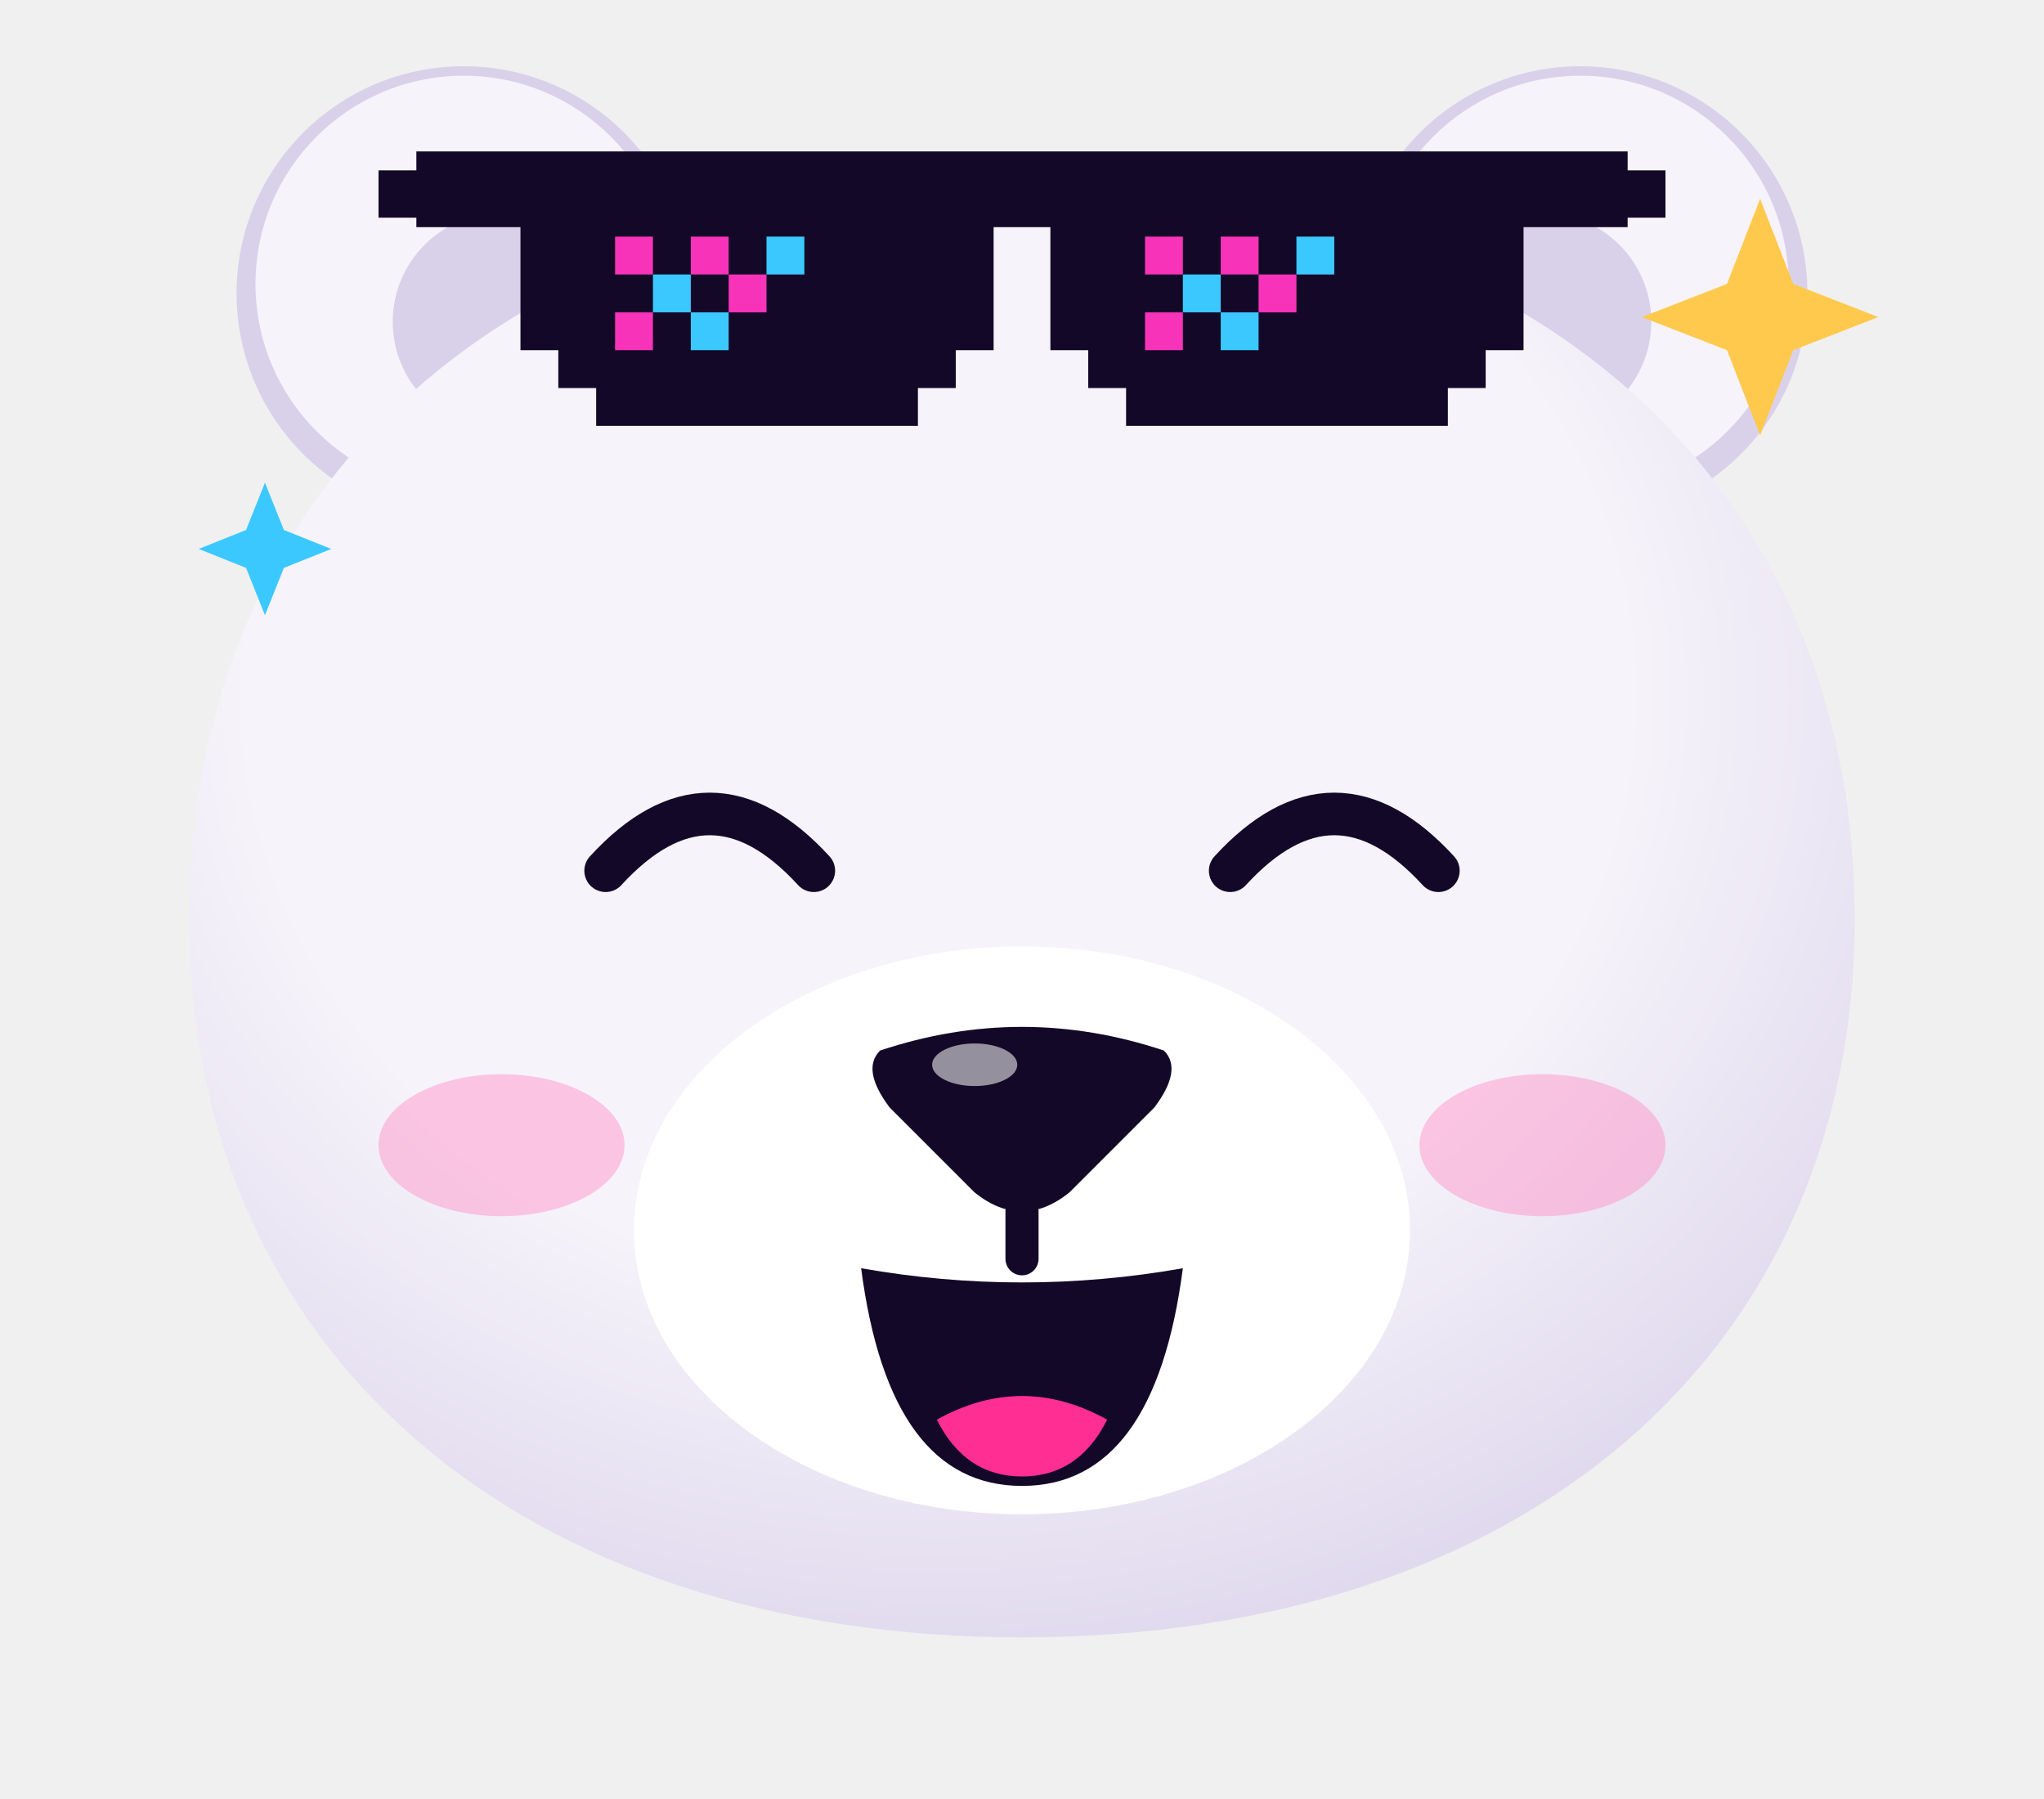
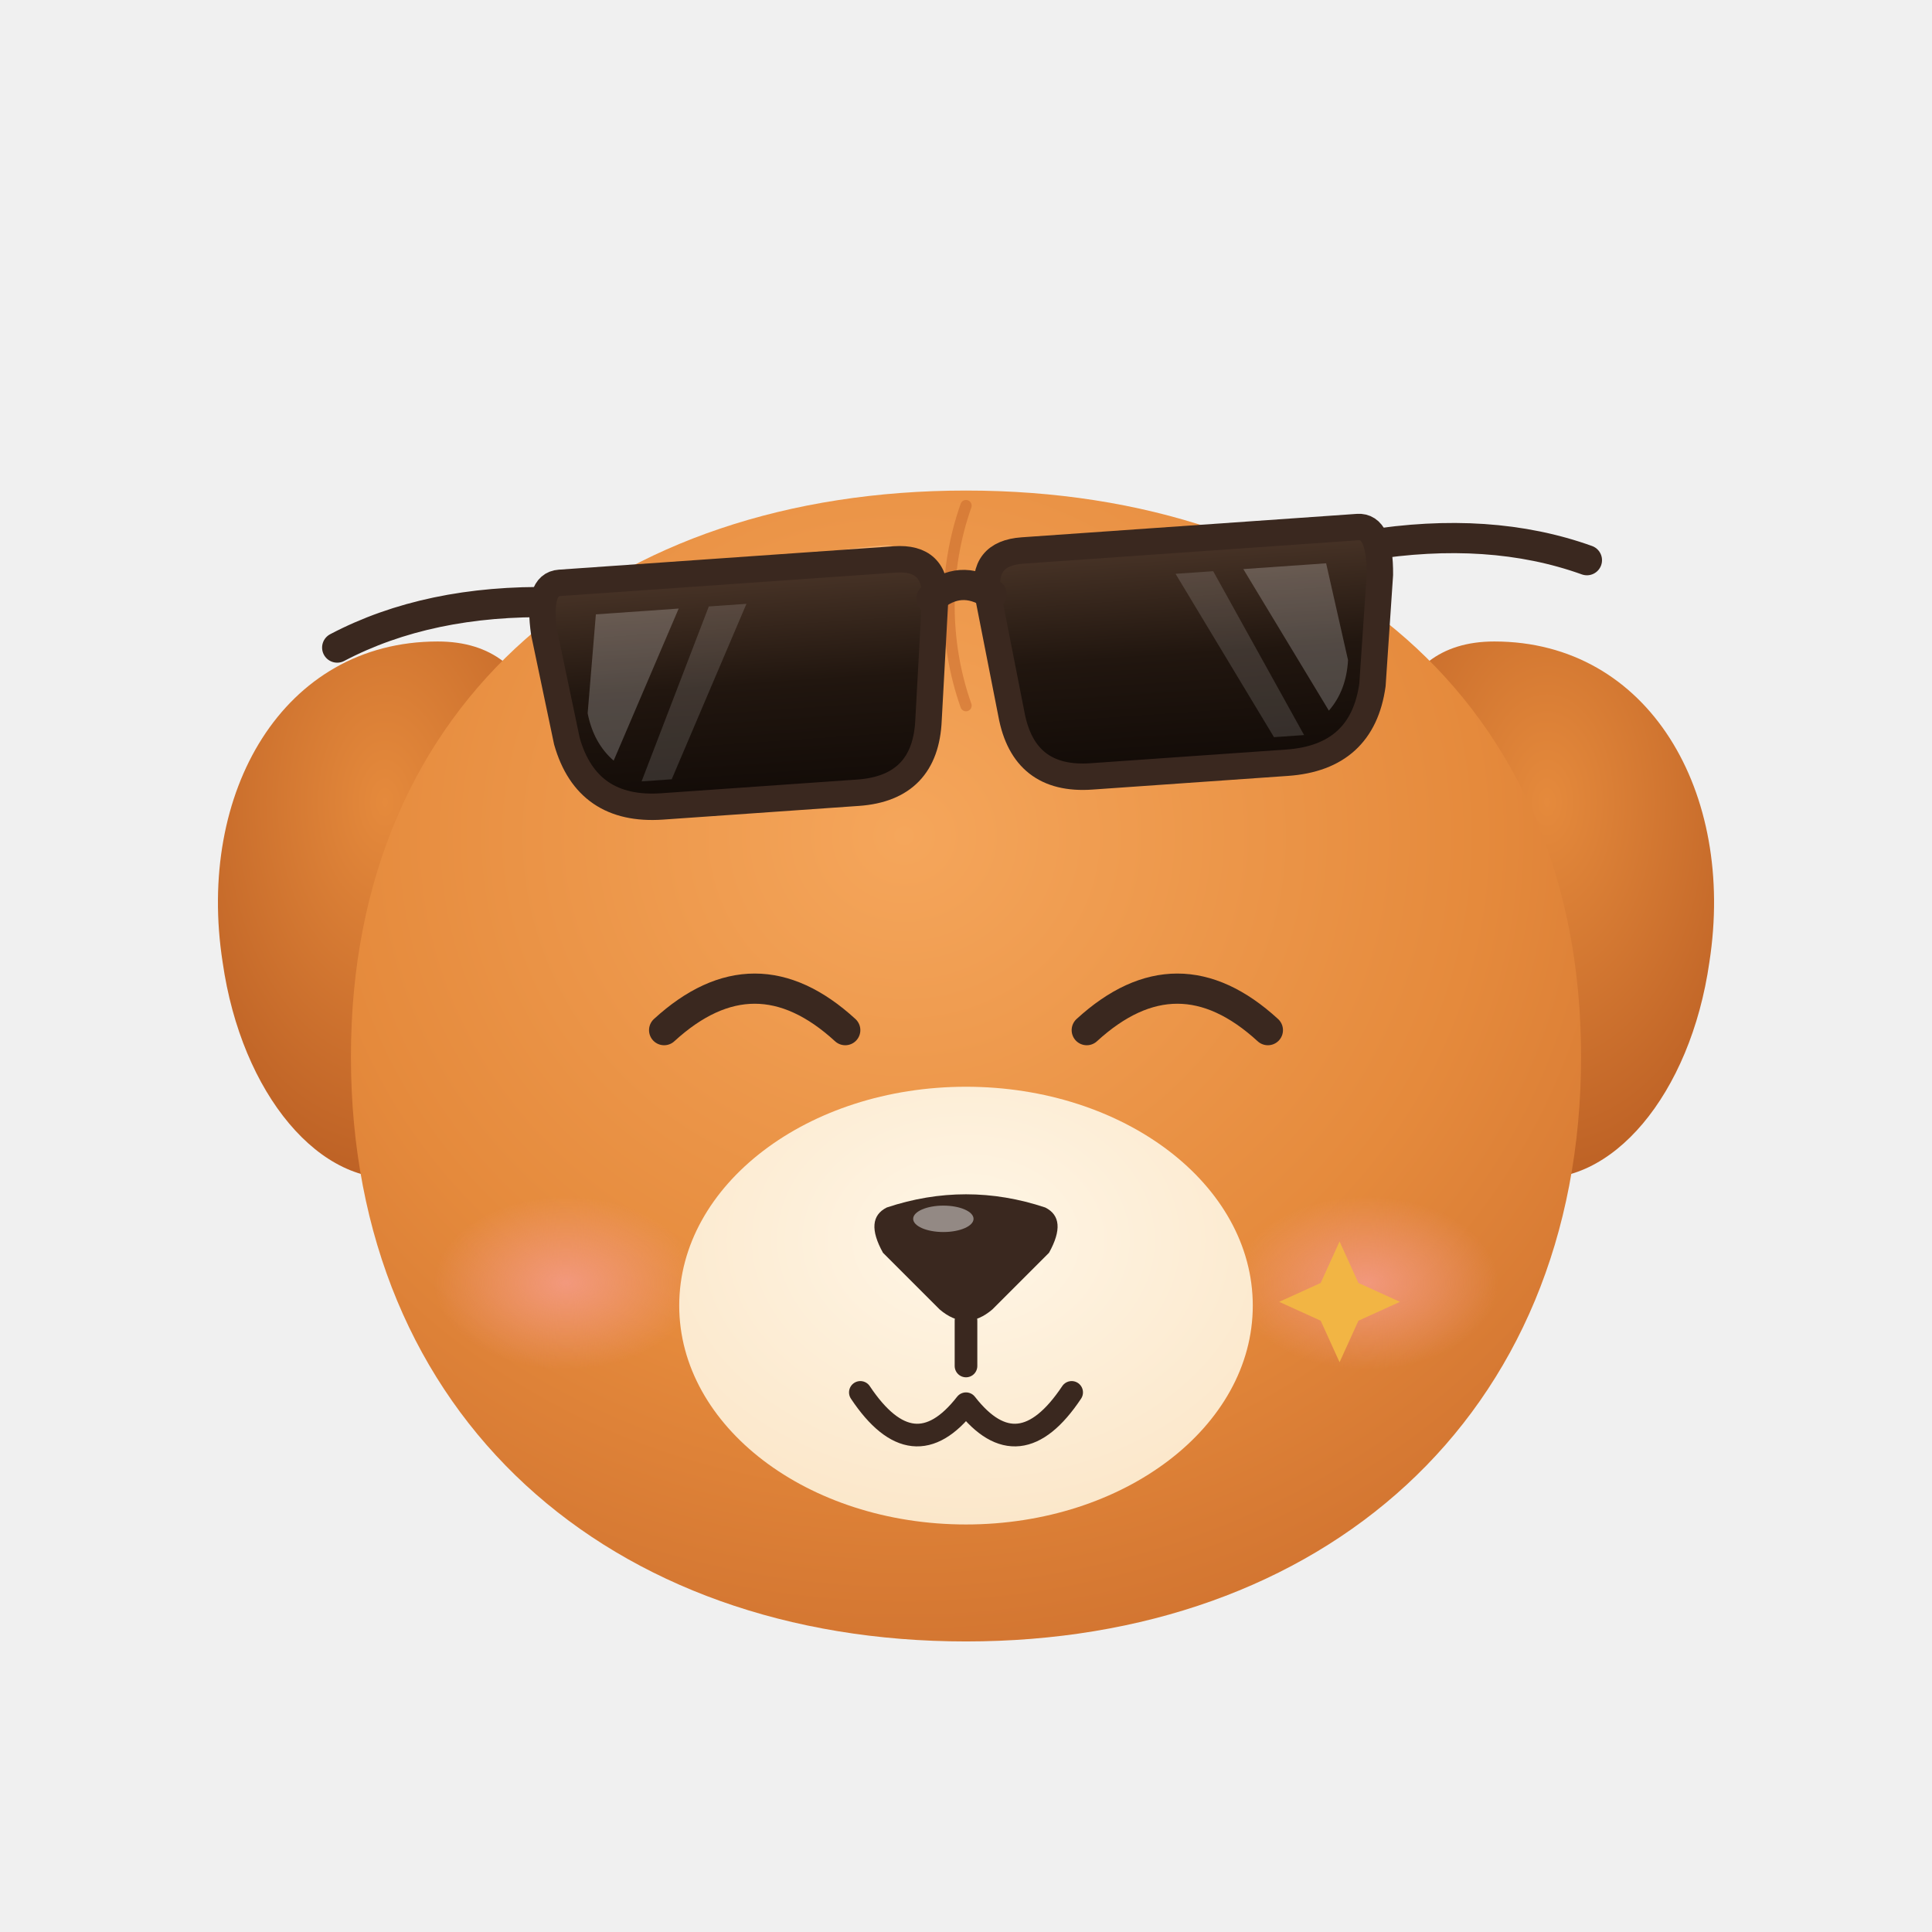
- <svg xmlns="http://www.w3.org/2000/svg" viewBox="40 70 432 380">
-   <g transform="translate(0 -8)">
-     <circle cx="138" cy="140" r="48" fill="#D9D1EA" />
-     <circle cx="138" cy="138" r="44" fill="#F6F3FA" />
-     <circle cx="146" cy="146" r="23" fill="#D9D1EA" />
-     <circle cx="374" cy="140" r="48" fill="#D9D1EA" />
-     <circle cx="374" cy="138" r="44" fill="#F6F3FA" />
-     <circle cx="366" cy="146" r="23" fill="#D9D1EA" />
-     <defs>
-       <radialGradient id="mhypedhg" cx=".45" cy=".35" r=".75">
-         <stop offset=".55" stop-color="#F6F3FA" />
-         <stop offset="1" stop-color="#D9D1EA" />
-       </radialGradient>
-     </defs>
-     <path d="M256 118 C366 118 432 182 432 272 C432 364 362 424 256 424 C150 424 80 364 80 272 C80 182 146 118 256 118 Z" fill="url(#mhypedhg)" />
-     <ellipse cx="256" cy="338" rx="82" ry="60" fill="#FFFFFF" />
-     <ellipse cx="146" cy="320" rx="26" ry="15" fill="#FF8CC6" opacity=".45" />
-     <ellipse cx="366" cy="320" rx="26" ry="15" fill="#FF8CC6" opacity=".45" />
-     <g transform="translate(0,-60)">
-       <rect x="128" y="170" width="256" height="16" fill="#140828" />
-       <rect x="120" y="174" width="10" height="10" fill="#140828" />
-       <rect x="382" y="174" width="10" height="10" fill="#140828" />
-       <path d="M150,180 L250,180 L250,212 L242,212 L242,220 L234,220 L234,228 L166,228 L166,220 L158,220 L158,212 L150,212 Z" fill="#140828" />
-       <rect x="170" y="188" width="8" height="8" fill="#F733B9" />
-       <rect x="178" y="196" width="8" height="8" fill="#3BC8FF" />
-       <rect x="186" y="188" width="8" height="8" fill="#F733B9" />
-       <rect x="194" y="196" width="8" height="8" fill="#F733B9" />
-       <rect x="186" y="204" width="8" height="8" fill="#3BC8FF" />
-       <rect x="202" y="188" width="8" height="8" fill="#3BC8FF" />
-       <rect x="170" y="204" width="8" height="8" fill="#F733B9" />
-       <path d="M262,180 L362,180 L362,212 L354,212 L354,220 L346,220 L346,228 L278,228 L278,220 L270,220 L270,212 L262,212 Z" fill="#140828" />
-       <rect x="282" y="188" width="8" height="8" fill="#F733B9" />
-       <rect x="290" y="196" width="8" height="8" fill="#3BC8FF" />
-       <rect x="298" y="188" width="8" height="8" fill="#F733B9" />
-       <rect x="306" y="196" width="8" height="8" fill="#F733B9" />
-       <rect x="298" y="204" width="8" height="8" fill="#3BC8FF" />
-       <rect x="314" y="188" width="8" height="8" fill="#3BC8FF" />
-       <rect x="282" y="204" width="8" height="8" fill="#F733B9" />
+ <svg xmlns="http://www.w3.org/2000/svg" viewBox="0 0 1024 1024">
+   <defs>
+     <radialGradient id="fur" cx=".45" cy=".3" r=".85">
+       <stop offset="0" stop-color="#F5A65B" />
+       <stop offset=".55" stop-color="#E58A3C" />
+       <stop offset="1" stop-color="#C96A2B" />
+     </radialGradient>
+     <radialGradient id="ear" cx=".5" cy=".3" r=".8">
+       <stop offset="0" stop-color="#E58A3C" />
+       <stop offset="1" stop-color="#B85C22" />
+     </radialGradient>
+     <radialGradient id="cream" cx=".5" cy=".35" r=".7">
+       <stop offset="0" stop-color="#FFF6E6" />
+       <stop offset="1" stop-color="#FBE6C8" />
+     </radialGradient>
+     <linearGradient id="lens" x1="0" y1="0" x2="0" y2="1">
+       <stop offset="0" stop-color="#4A3528" />
+       <stop offset=".5" stop-color="#21160F" />
+       <stop offset="1" stop-color="#120B07" />
+     </linearGradient>
+     <linearGradient id="hny" x1="0" y1="0" x2="0" y2="1">
+       <stop offset="0" stop-color="#FFD27A" />
+       <stop offset="1" stop-color="#E39A2A" />
+     </linearGradient>
+     <radialGradient id="blush" cx=".5" cy=".5" r=".5">
+       <stop offset="0" stop-color="#F49A84" stop-opacity=".9" />
+       <stop offset="1" stop-color="#F49A84" stop-opacity="0" />
+     </radialGradient>
+   </defs>
+   <g transform="translate(0 40) scale(1)">
+     <path d="M232 300C150 300 104 380 118 470C128 540 170 590 214 584C262 578 280 500 290 430C298 360 290 300 232 300Z" fill="url(#ear)" />
+     <path d="M792 300C874 300 920 380 906 470C896 540 854 590 810 584C762 578 744 500 734 430C726 360 734 300 792 300Z" fill="url(#ear)" />
+     <path d="M512 220C700 220 838 330 838 520C838 712 700 830 512 830C324 830 186 712 186 520C186 330 324 220 512 220Z" fill="url(#fur)" />
+     <path d="M512 228C500 262 500 300 512 334" fill="none" stroke="#C96A2B" stroke-width="6" stroke-linecap="round" opacity=".55" />
+     <path d="M300 330C340 286 410 262 470 258" fill="none" stroke="#FFC48A" stroke-width="18" stroke-linecap="round" opacity=".55" />
+     <ellipse cx="300" cy="640" rx="70" ry="46" fill="url(#blush)" />
+     <ellipse cx="724" cy="640" rx="70" ry="46" fill="url(#blush)" />
+     <ellipse cx="512" cy="652" rx="152" ry="116" fill="url(#cream)" />
+     <path d="M470 600Q512 586 554 600Q566 606 556 624L526 654Q512 666 498 654L468 624Q458 606 470 600Z" fill="#3A281F" />
+     <ellipse cx="500" cy="606" rx="16" ry="7" fill="#fff" opacity=".45" />
+     <path d="M512 660V684M456 698Q484 740 512 704Q540 740 568 698" fill="none" stroke="#3A281F" stroke-width="12" stroke-linecap="round" stroke-linejoin="round" />
+     <path d="M352 506Q400 462 448 506M576 506Q624 462 672 506" fill="none" stroke="#3A281F" stroke-width="16" stroke-linecap="round" />
+     <g transform="translate(0 -6)">
+       <g transform="rotate(-4 512 316)">
+         <path d="M180 286Q230 264 296 270" fill="none" stroke="#3A281F" stroke-width="16" stroke-linecap="round" />
+         <path d="M844 286Q794 264 728 270" fill="none" stroke="#3A281F" stroke-width="16" stroke-linecap="round" />
+         <g>
+           <path d="M300 260H478Q500 260 498 282L490 346Q486 382 450 382H346Q306 382 298 344L290 286Q288 260 300 260Z" fill="url(#lens)" stroke="#3A281F" stroke-width="14" stroke-linejoin="round" />
+           <path d="M318 278L362 278L322 356Q312 346 310 330Z" fill="#fff" opacity=".22" />
+           <path d="M378 278L398 278L352 368L336 368Z" fill="#fff" opacity=".14" />
+         </g>
+         <g transform="translate(1024 0) scale(-1 1)">
+           <path d="M300 260H478Q500 260 498 282L490 346Q486 382 450 382H346Q306 382 298 344L290 286Q288 260 300 260Z" fill="url(#lens)" stroke="#3A281F" stroke-width="14" stroke-linejoin="round" />
+           <path d="M318 278L362 278L322 356Q312 346 310 330Z" fill="#fff" opacity=".22" />
+           <path d="M378 278L398 278L352 368L336 368Z" fill="#fff" opacity=".14" />
+         </g>
+         <path d="M496 282Q512 270 528 282" fill="none" stroke="#3A281F" stroke-width="16" stroke-linecap="round" />
+       </g>
    </g>
-     <path d="M168 262 Q190 238 212 262" fill="none" stroke="#140828" stroke-width="9" stroke-linecap="round" />
-     <path d="M300 262 Q322 238 344 262" fill="none" stroke="#140828" stroke-width="9" stroke-linecap="round" />
-     <path d="M226 300 Q256 290 286 300 Q290 304 284 312 L266 330 Q256 338 246 330 L228 312 Q222 304 226 300 Z" fill="#140828" />
-     <ellipse cx="246" cy="303" rx="9" ry="4.5" fill="#fff" opacity=".55" />
-     <path d="M256 334 V344" stroke="#140828" stroke-width="7" stroke-linecap="round" />
-     <path d="M222 346 Q256 352 290 346 Q284 392 256 392 Q228 392 222 346 Z" fill="#140828" />
-     <path d="M238 378 Q256 368 274 378 Q268 390 256 390 Q244 390 238 378 Z" fill="#FF2E93" />
-     <path d="M412 120 l7 18 l18 7 l-18 7 l-7 18 l-7 -18 l-18 -7 l18 -7 Z" fill="#FFC94D" />
-     <path d="M96 180 l4 10 l10 4 l-10 4 l-4 10 l-4 -10 l-10 -4 l10 -4 Z" fill="#3BC8FF" />
+     <path d="M700 640l10-22 10 22 22 10-22 10-10 22-10-22-22-10z" fill="#F2B544" />
  </g>
</svg>
